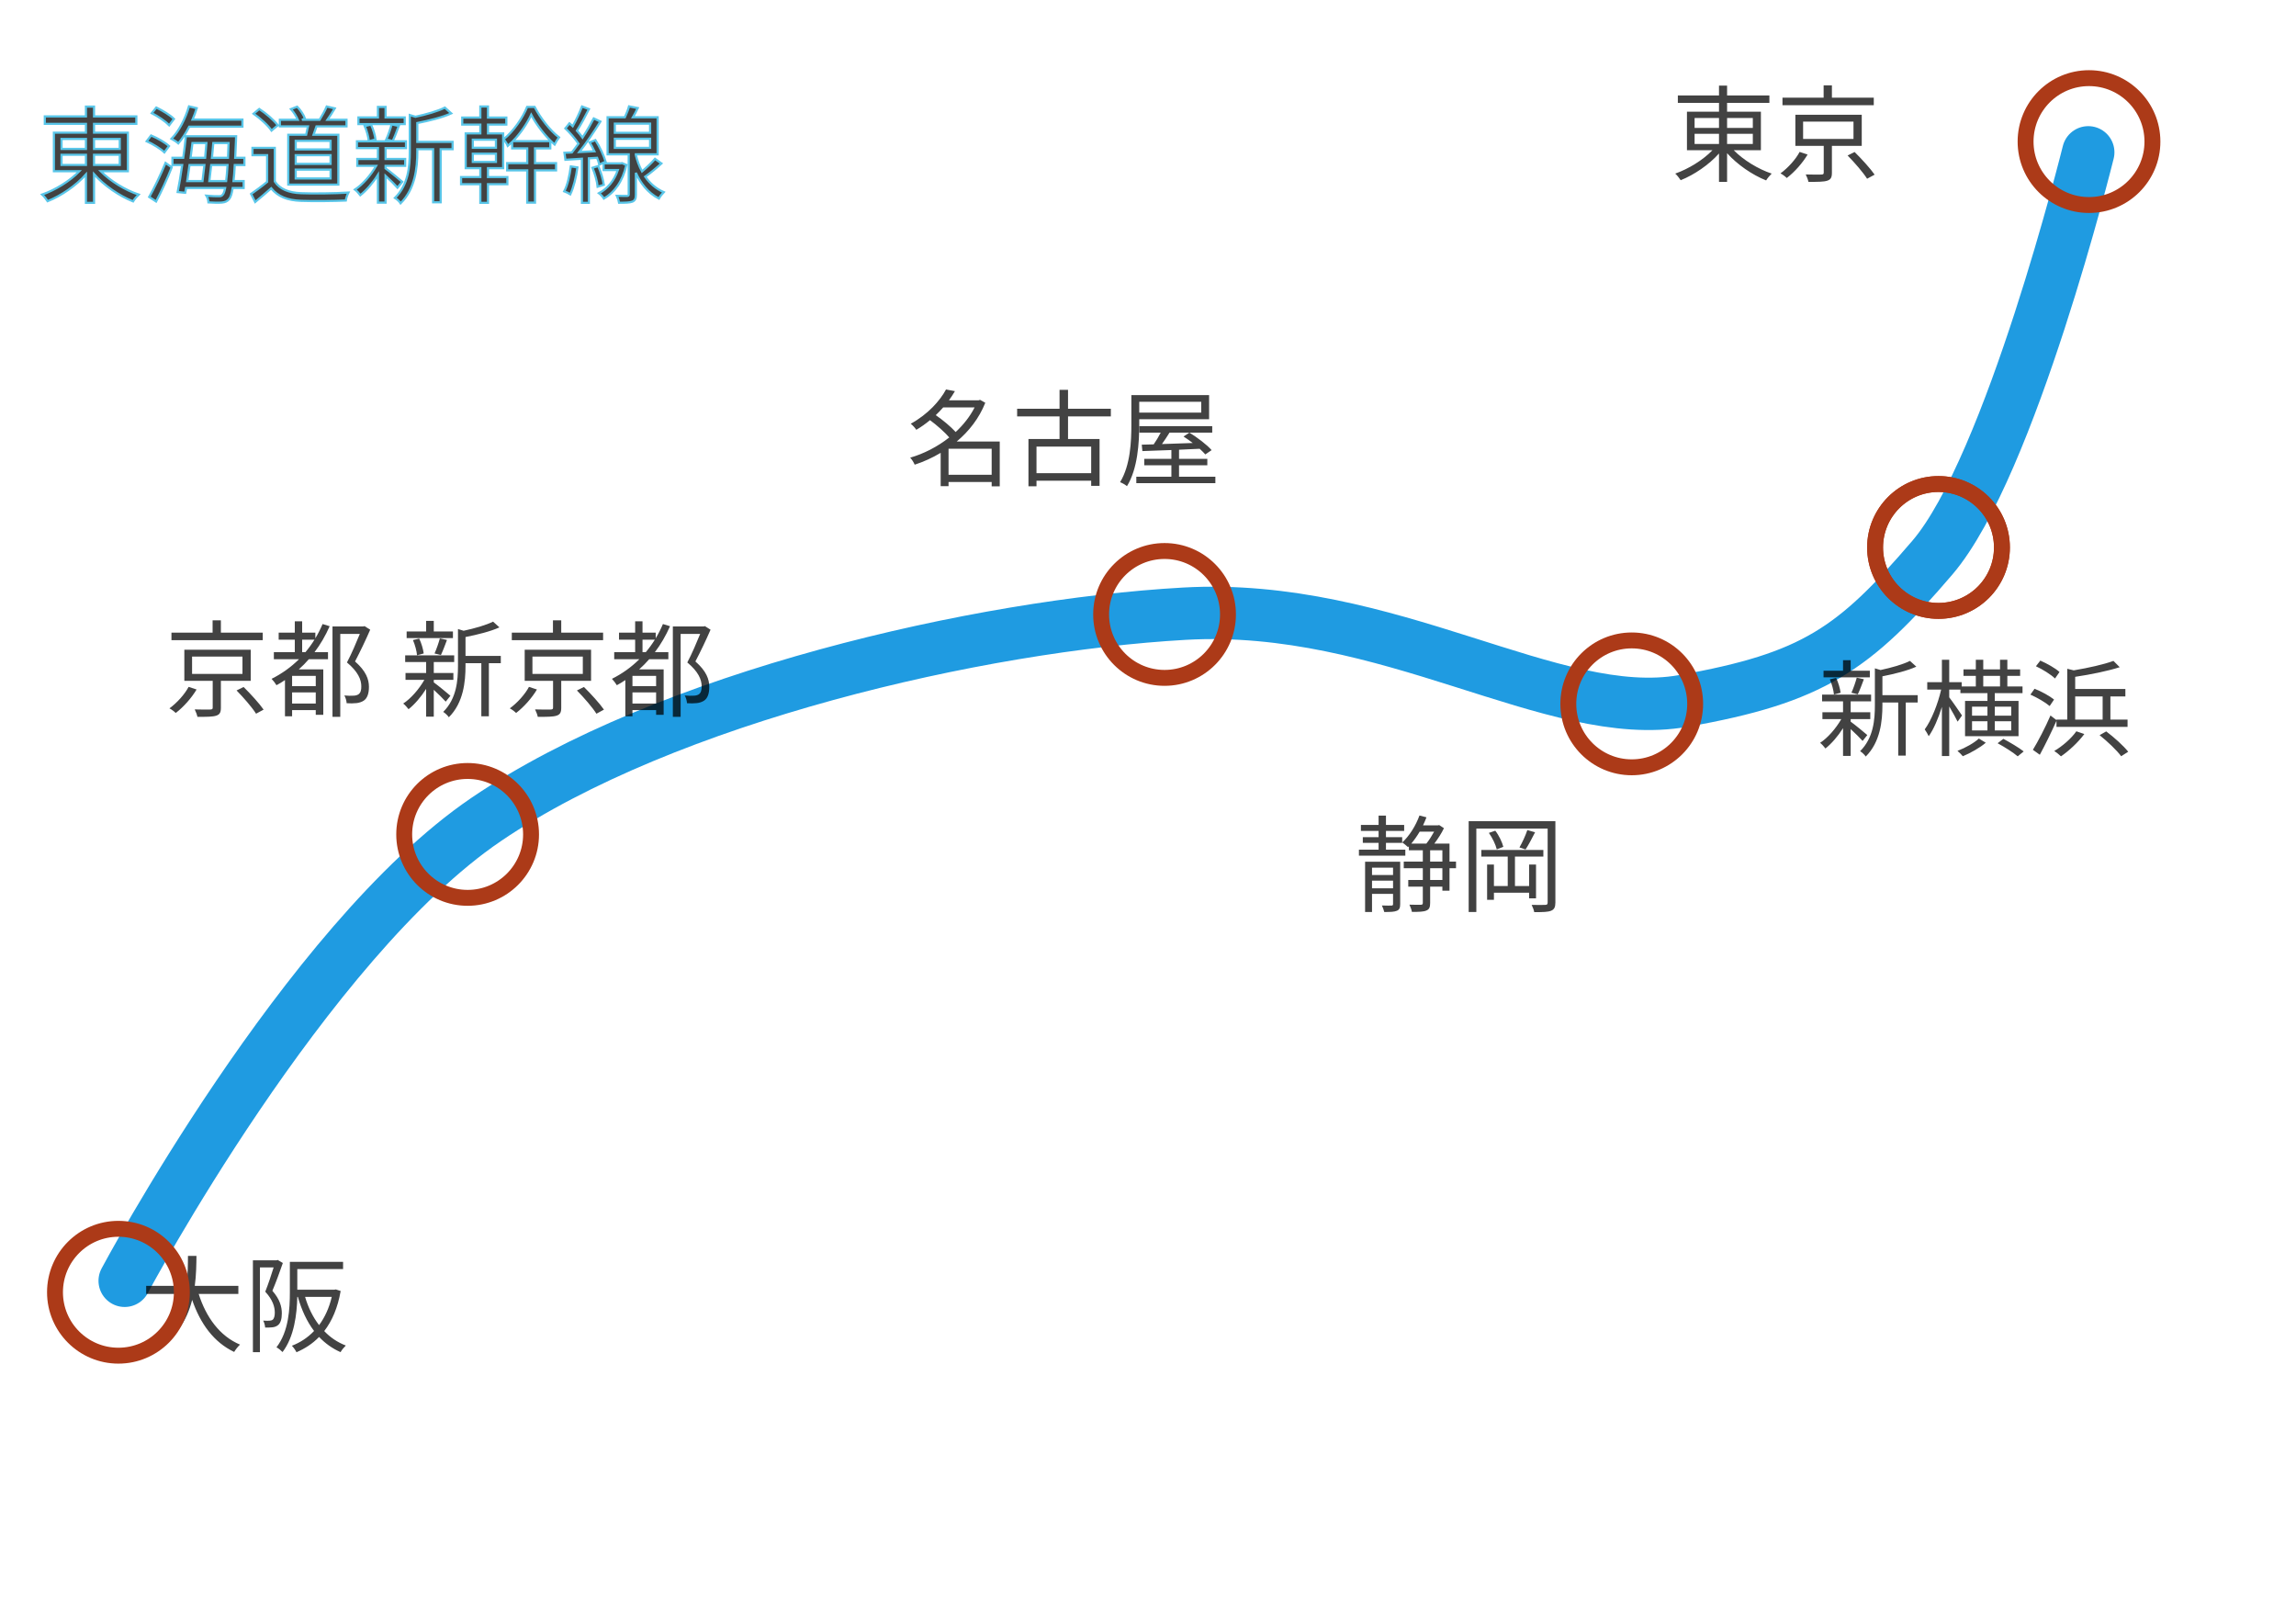
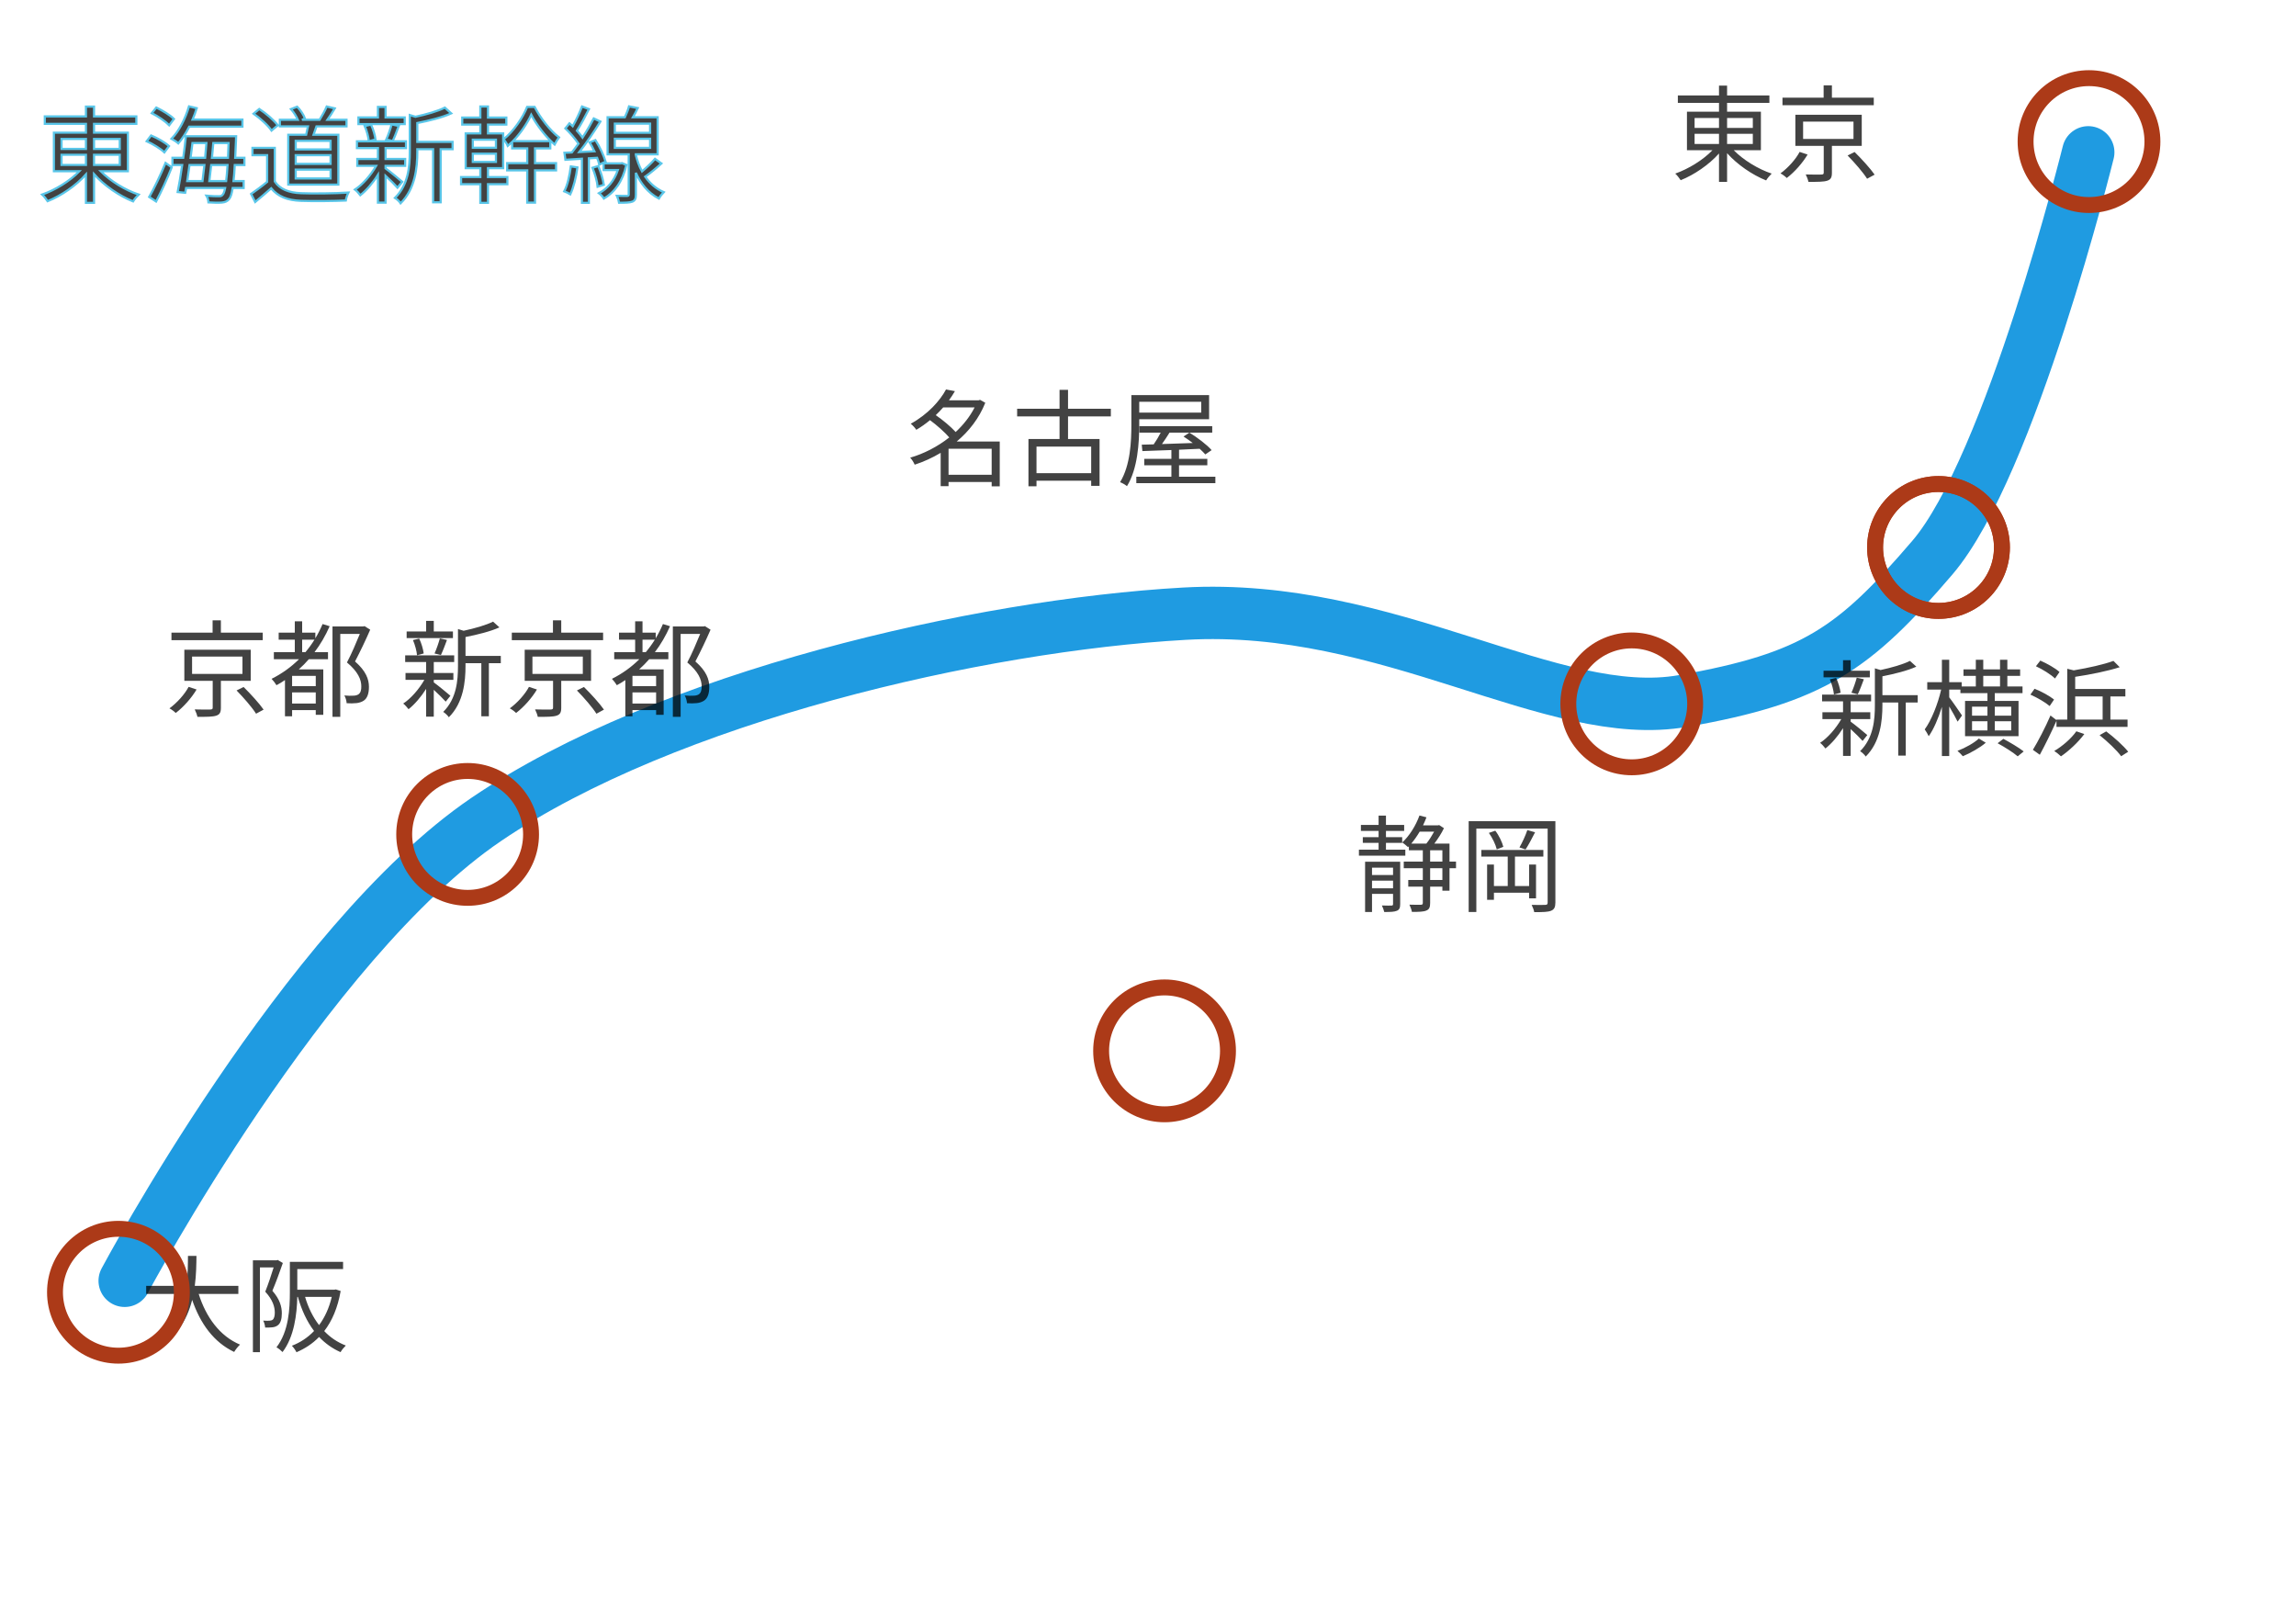
<svg xmlns="http://www.w3.org/2000/svg" width="1052.362" height="744.094" id="svg2" version="1.1">
  <defs id="defs4" />
  <g id="layer1" transform="translate(0,-308.2677)">
    <text xml:space="preserve" style="font-size:36px;font-style:normal;font-variant:normal;font-weight:normal;font-stretch:normal;text-indent:0;text-align:center;text-decoration:none;line-height:100%;letter-spacing:0px;word-spacing:0px;text-transform:none;direction:ltr;block-progression:tb;writing-mode:lr-tb;text-anchor:middle;baseline-shift:baseline;opacity:0.739;color:#000000;fill:#000000;fill-opacity:1;fill-rule:nonzero;stroke:none;stroke-width:1px;marker:none;visibility:visible;display:inline;overflow:visible;enable-background:accumulate;font-family:HGPSoeiKakupoptai;-inkscape-font-specification:HGPSoeiKakupoptai" x="65.714" y="646.952" id="text3759" transform="translate(0,308.2677)">
      <tspan id="tspan3761" x="65.714" y="646.952" />
    </text>
    <g id="g3850">
      <path id="path2985" d="M 957.143,378.076 C 957.143,378.076 921.572,521.909 885.714,563.791 849.856,605.672 831.156,618.988 771.429,629.505 711.701,640.022 636.98,584.168 542.857,589.505 448.734,594.842 305.908,627.425 222.857,683.791 139.806,740.156 57.143,895.219 57.143,895.219" style="fill:none;stroke:#1f9be1;stroke-width:24;stroke-linecap:round;stroke-linejoin:round;stroke-miterlimit:4;stroke-opacity:1;stroke-dasharray:none" />
      <text id="text3755" y="632.934" x="167.143" style="font-size:48px;font-style:normal;font-variant:normal;font-weight:normal;font-stretch:normal;text-indent:0;text-align:center;text-decoration:none;line-height:100%;letter-spacing:0px;word-spacing:0px;text-transform:none;direction:ltr;block-progression:tb;writing-mode:lr-tb;text-anchor:middle;baseline-shift:baseline;opacity:0.739;color:#000000;fill:#000000;fill-opacity:1;fill-rule:nonzero;stroke:none;stroke-width:1px;marker:none;visibility:visible;display:inline;overflow:visible;enable-background:accumulate;font-family:HGPSoeiKakupoptai;-inkscape-font-specification:HGPSoeiKakupoptai" xml:space="preserve">
        <tspan y="632.934" x="167.143" id="tspan3757">京都</tspan>
      </text>
      <text id="text3755" y="632.934" x="167.143" style="font-size:48px;font-style:normal;font-variant:normal;font-weight:normal;font-stretch:normal;text-indent:0;text-align:center;text-decoration:none;line-height:100%;letter-spacing:0px;word-spacing:0px;text-transform:none;direction:ltr;block-progression:tb;writing-mode:lr-tb;text-anchor:middle;baseline-shift:baseline;opacity:0.739;color:#000000;fill:#000000;fill-opacity:1;fill-rule:nonzero;stroke:none;stroke-width:1px;marker:none;visibility:visible;display:inline;overflow:visible;enable-background:accumulate;font-family:HGPSoeiKakupoptai;-inkscape-font-specification:HGPSoeiKakupoptai" xml:space="preserve">
        <tspan y="632.934" x="299.143" id="tspan3757">新京都</tspan>
      </text>
      <text id="text3763" y="924.076" x="155.714" style="font-size:48px;font-style:normal;font-variant:normal;font-weight:normal;font-stretch:normal;text-indent:0;text-align:center;text-decoration:none;line-height:100%;letter-spacing:0px;word-spacing:0px;text-transform:none;direction:ltr;block-progression:tb;writing-mode:lr-tb;text-anchor:middle;baseline-shift:baseline;opacity:0.739;color:#000000;fill:#000000;fill-opacity:1;fill-rule:nonzero;stroke:none;stroke-width:1px;marker:none;visibility:visible;display:inline;overflow:visible;enable-background:accumulate;font-family:HGPSoeiKakupoptai;-inkscape-font-specification:HGPSoeiKakupoptai" xml:space="preserve">
        <tspan y="924.076" x="155.714" id="tspan3765">大阪</tspan>
      </text>
      <text id="text3767" y="527.219" x="531.286" style="font-size:48px;font-style:normal;font-variant:normal;font-weight:normal;font-stretch:normal;text-indent:0;text-align:center;text-decoration:none;line-height:100%;letter-spacing:0px;word-spacing:0px;text-transform:none;direction:ltr;block-progression:tb;writing-mode:lr-tb;text-anchor:middle;baseline-shift:baseline;opacity:0.739;color:#000000;fill:#000000;fill-opacity:1;fill-rule:nonzero;stroke:none;stroke-width:1px;marker:none;visibility:visible;display:inline;overflow:visible;enable-background:accumulate;font-family:HGPSoeiKakupoptai;-inkscape-font-specification:HGPSoeiKakupoptai" xml:space="preserve">
        <tspan y="527.219" x="531.286" id="tspan3769">名古屋</tspan>
      </text>
      <text id="text3771" y="650.934" x="948.571" style="font-size:48px;font-style:normal;font-variant:normal;font-weight:normal;font-stretch:normal;text-indent:0;text-align:center;text-decoration:none;line-height:100%;letter-spacing:0px;word-spacing:0px;text-transform:none;direction:ltr;block-progression:tb;writing-mode:lr-tb;text-anchor:middle;baseline-shift:baseline;opacity:0.739;color:#000000;fill:#000000;fill-opacity:1;fill-rule:nonzero;stroke:none;stroke-width:1px;marker:none;visibility:visible;display:inline;overflow:visible;enable-background:accumulate;font-family:HGPSoeiKakupoptai;-inkscape-font-specification:HGPSoeiKakupoptai" xml:space="preserve">
        <tspan y="650.934" x="948.571" id="tspan3773">新横浜</tspan>
      </text>
      <text id="text3775" y="722.362" x="712.571" style="font-size:48px;font-style:normal;font-variant:normal;font-weight:normal;font-stretch:normal;text-indent:0;text-align:center;text-decoration:none;line-height:100%;letter-spacing:0px;word-spacing:0px;text-transform:none;direction:ltr;block-progression:tb;writing-mode:lr-tb;text-anchor:middle;baseline-shift:baseline;opacity:0.739;color:#000000;fill:#000000;fill-opacity:1;fill-rule:nonzero;stroke:none;stroke-width:1px;marker:none;visibility:visible;display:inline;overflow:visible;enable-background:accumulate;font-family:HGPSoeiKakupoptai;-inkscape-font-specification:HGPSoeiKakupoptai" xml:space="preserve">
        <tspan y="722.362" x="712.571" id="tspan3777">静岡</tspan>
      </text>
      <text id="text3779" y="397.383" x="205.046" style="font-size:48px;font-style:normal;font-variant:normal;font-weight:normal;font-stretch:normal;text-indent:0;text-align:center;text-decoration:none;line-height:100%;letter-spacing:0px;word-spacing:0px;text-transform:none;direction:ltr;block-progression:tb;writing-mode:lr-tb;text-anchor:middle;baseline-shift:baseline;opacity:0.739;color:#000000;fill:#000000;fill-opacity:1;fill-rule:nonzero;stroke:#1fb2e1;stroke-width:1px;marker:none;visibility:visible;display:inline;overflow:visible;enable-background:accumulate;font-family:HGPSoeiKakupoptai;-inkscape-font-specification:HGPSoeiKakupoptai;stroke-opacity:1" xml:space="preserve">
        <tspan y="397.383" x="205.046" id="tspan3848">東海道新幹線</tspan>
      </text>
      <text id="text3783" y="387.772" x="857.549" style="font-size:48px;font-style:normal;font-variant:normal;font-weight:normal;font-stretch:normal;text-indent:0;text-align:center;text-decoration:none;line-height:100%;letter-spacing:0px;word-spacing:0px;text-transform:none;direction:ltr;block-progression:tb;writing-mode:lr-tb;text-anchor:middle;baseline-shift:baseline;opacity:0.739;color:#000000;fill:#000000;fill-opacity:1;fill-rule:nonzero;stroke:none;stroke-width:1px;marker:none;visibility:visible;display:inline;overflow:visible;enable-background:accumulate;font-family:HGPSoeiKakupoptai;-inkscape-font-specification:HGPSoeiKakupoptai" xml:space="preserve">
        <tspan y="387.772" x="857.549" id="tspan3785">東京</tspan>
      </text>
      <path transform="matrix(0.3037135,0,0,0.3037135,322.3711,644.7202)" d="M -260,151.237 A 95.714,95.714 0 1 1 -451.429,151.237 95.714,95.714 0 1 1 -260,151.237 z" id="path3789" style="fill:none;stroke:#ac3a18;stroke-width:24;stroke-linecap:butt;stroke-linejoin:miter;stroke-miterlimit:4;stroke-opacity:1;stroke-dasharray:none;stroke-dashoffset:0" />
      <path transform="matrix(0.3037135,0,0,0.3037135,996.5453,513.2184)" d="M -260,151.237 A 95.714,95.714 0 1 1 -451.429,151.237 95.714,95.714 0 1 1 -260,151.237 z" id="path3789-2" style="fill:none;stroke:#ac3a18;stroke-width:24;stroke-linecap:butt;stroke-linejoin:miter;stroke-miterlimit:4;stroke-opacity:1;stroke-dasharray:none;stroke-dashoffset:0" />
      <path transform="matrix(0.3037135,0, 0, 0.3037135, 996.5453, 513.2184)" d="M -260,151.237 A 95.714,95.714 0 1 1 -451.429,151.237 95.714,95.714 0 1 1 -260,151.237 z" id="path3789-10" style="fill:none;stroke:#ac3a18;stroke-width:24;stroke-linecap:butt;stroke-linejoin:miter;stroke-miterlimit:4;stroke-opacity:1;stroke-dasharray:none;stroke-dashoffset:0" />
-       <path transform="matrix(0.3037135,0,0,0.3037135,641.8049,543.9152)" d="M -260,151.237 A 95.714,95.714 0 1 1 -451.429,151.237 95.714,95.714 0 1 1 -260,151.237 z" id="path3789-9" style="fill:none;stroke:#ac3a18;stroke-width:24;stroke-linecap:butt;stroke-linejoin:miter;stroke-miterlimit:4;stroke-opacity:1;stroke-dasharray:none;stroke-dashoffset:0" />
+       <path transform="matrix(0.3037135,0,0,0.3037135,641.8049,743.9152)" d="M -260,151.237 A 95.714,95.714 0 1 1 -451.429,151.237 95.714,95.714 0 1 1 -260,151.237 z" id="path3789-9" style="fill:none;stroke:#ac3a18;stroke-width:24;stroke-linecap:butt;stroke-linejoin:miter;stroke-miterlimit:4;stroke-opacity:1;stroke-dasharray:none;stroke-dashoffset:0" />
      <path transform="matrix(0.3037135,0,0,0.3037135,855.9362,584.8957)" d="M -260,151.237 A 95.714,95.714 0 1 1 -451.429,151.237 95.714,95.714 0 1 1 -260,151.237 z" id="path3789-1" style="fill:none;stroke:#ac3a18;stroke-width:24;stroke-linecap:butt;stroke-linejoin:miter;stroke-miterlimit:4;stroke-opacity:1;stroke-dasharray:none;stroke-dashoffset:0" />
      <path transform="matrix(0.3037135,0,0,0.3037135,1065.523,327.2175)" d="M -260,151.237 A 95.714,95.714 0 1 1 -451.429,151.237 95.714,95.714 0 1 1 -260,151.237 z" id="path3789-3" style="fill:none;stroke:#ac3a18;stroke-width:24;stroke-linecap:butt;stroke-linejoin:miter;stroke-miterlimit:4;stroke-opacity:1;stroke-dasharray:none;stroke-dashoffset:0" />
      <path transform="matrix(0.3037135,0,0,0.3037135,162.312,854.5303)" d="M -260,151.237 A 95.714,95.714 0 1 1 -451.429,151.237 95.714,95.714 0 1 1 -260,151.237 z" id="path3789-4" style="fill:none;stroke:#ac3a18;stroke-width:24;stroke-linecap:butt;stroke-linejoin:miter;stroke-miterlimit:4;stroke-opacity:1;stroke-dasharray:none;stroke-dashoffset:0" />
    </g>
  </g>
</svg>
